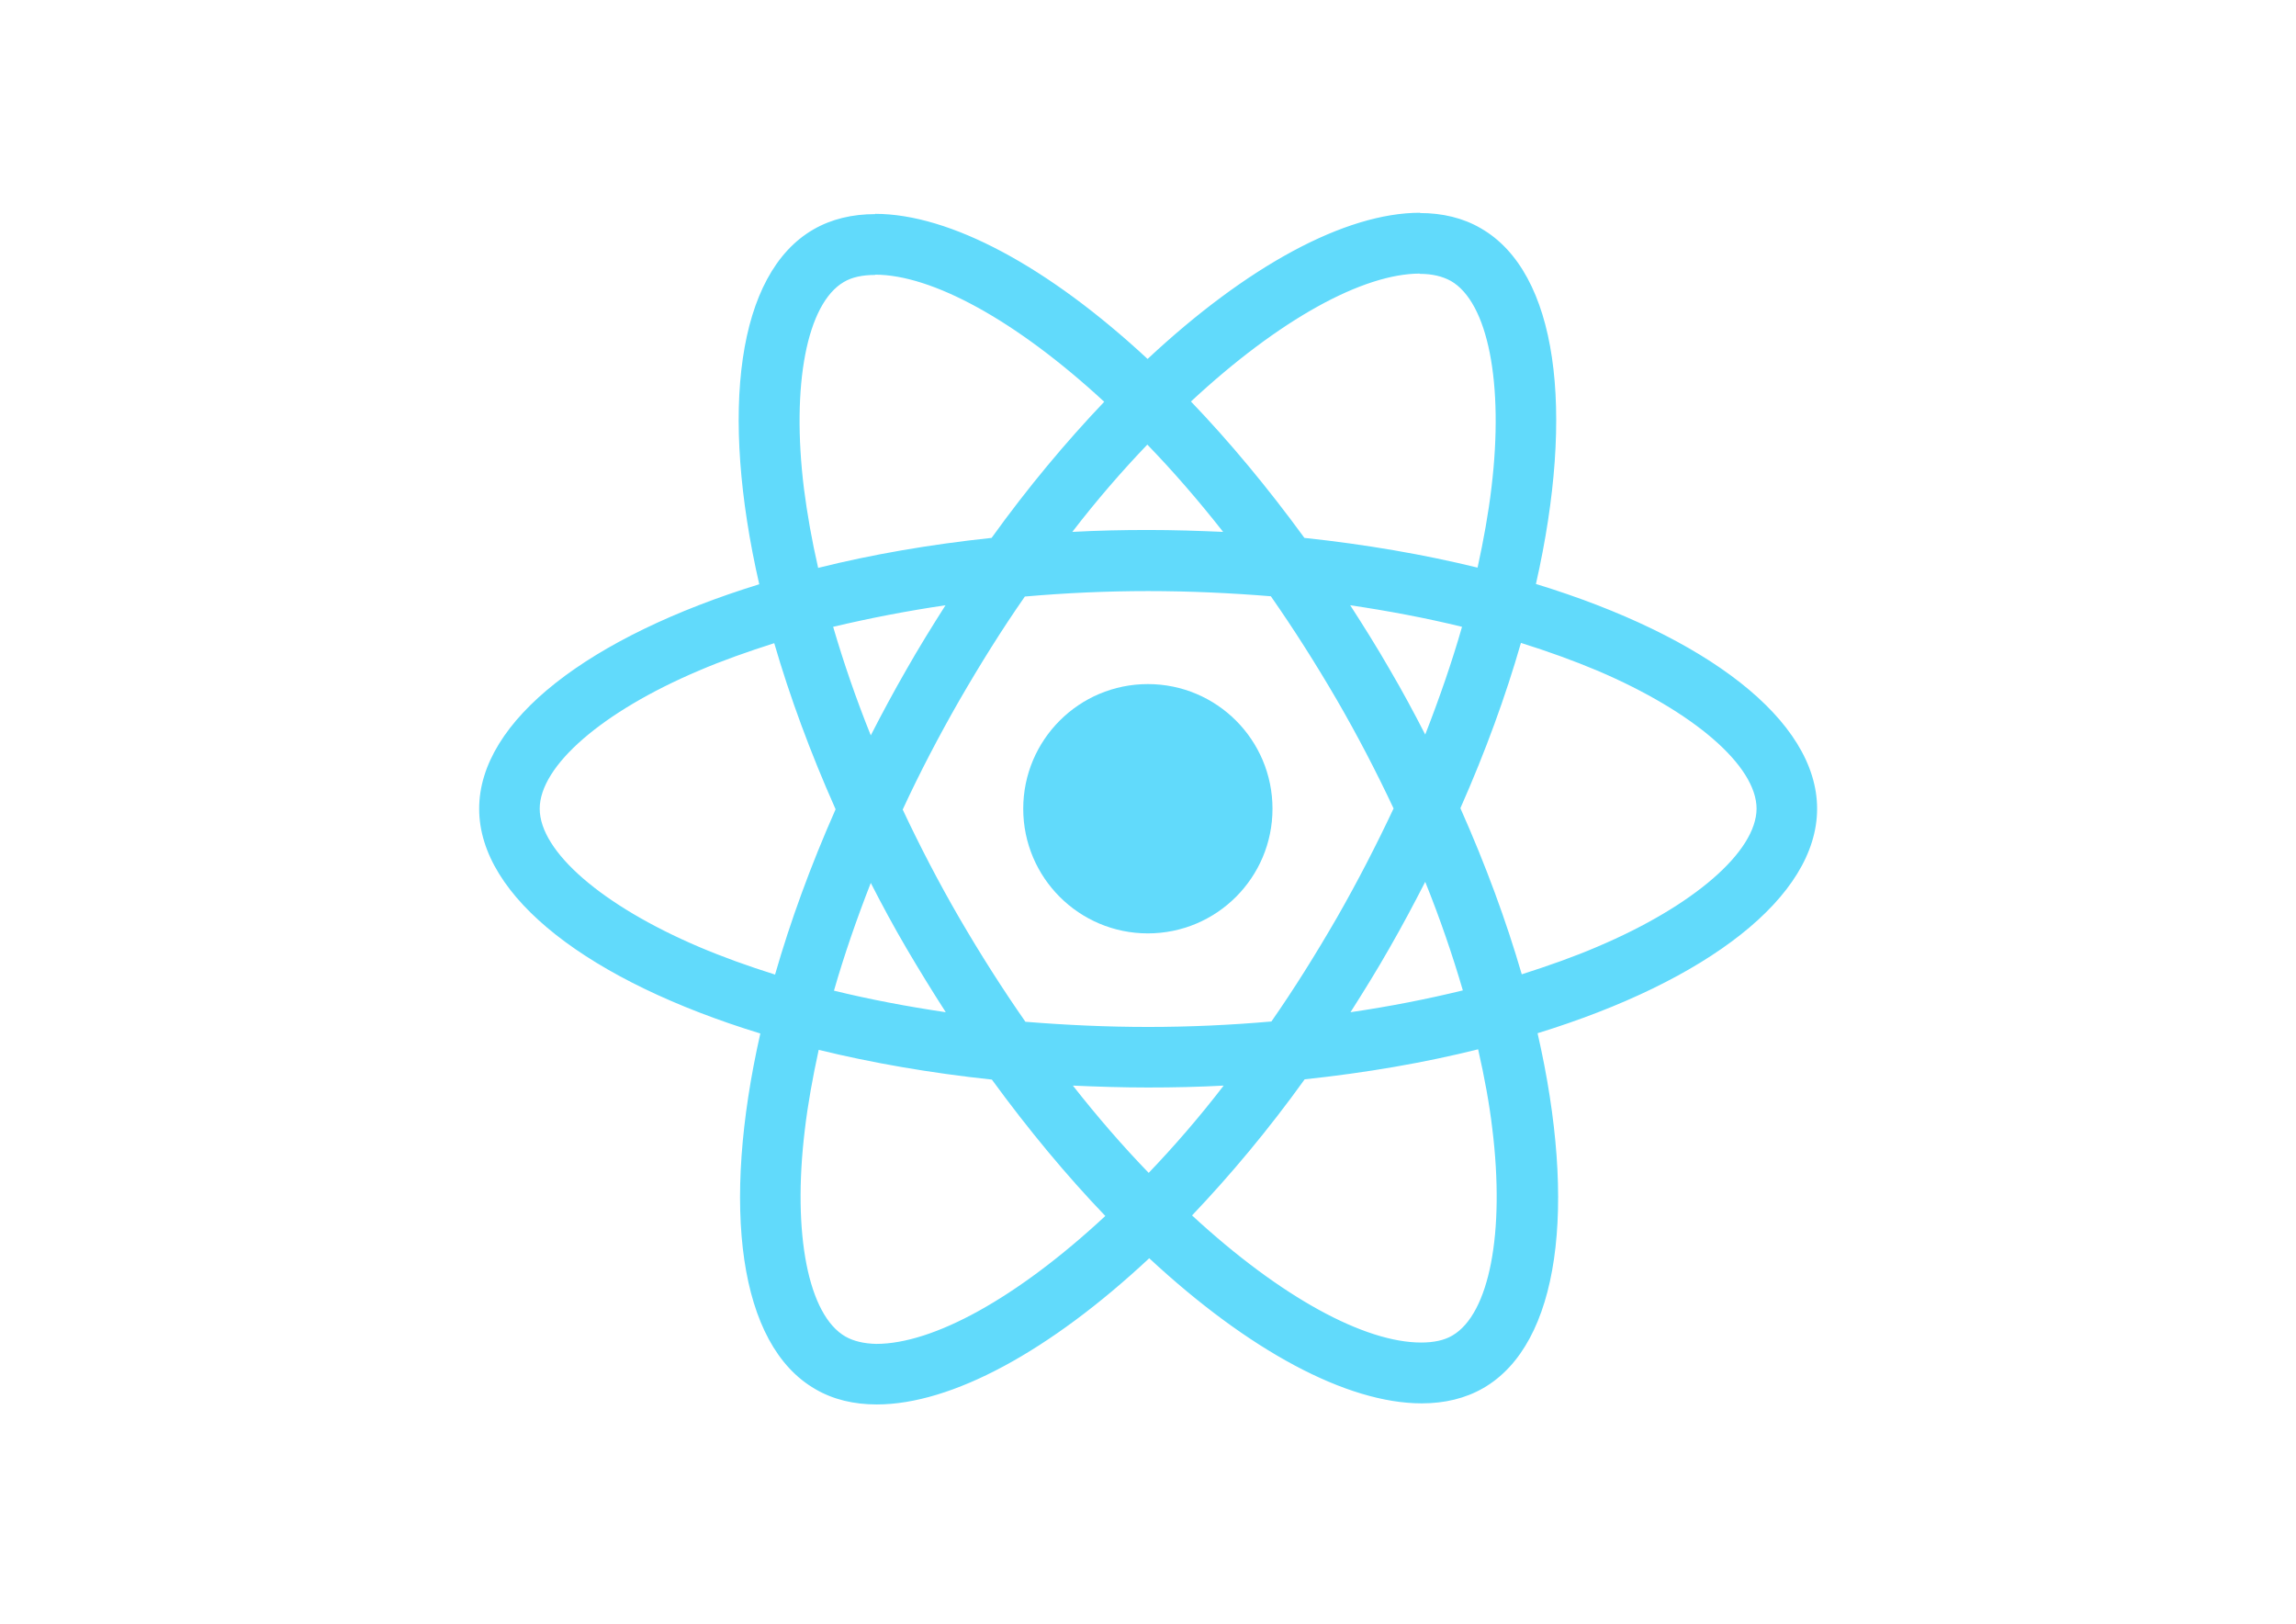
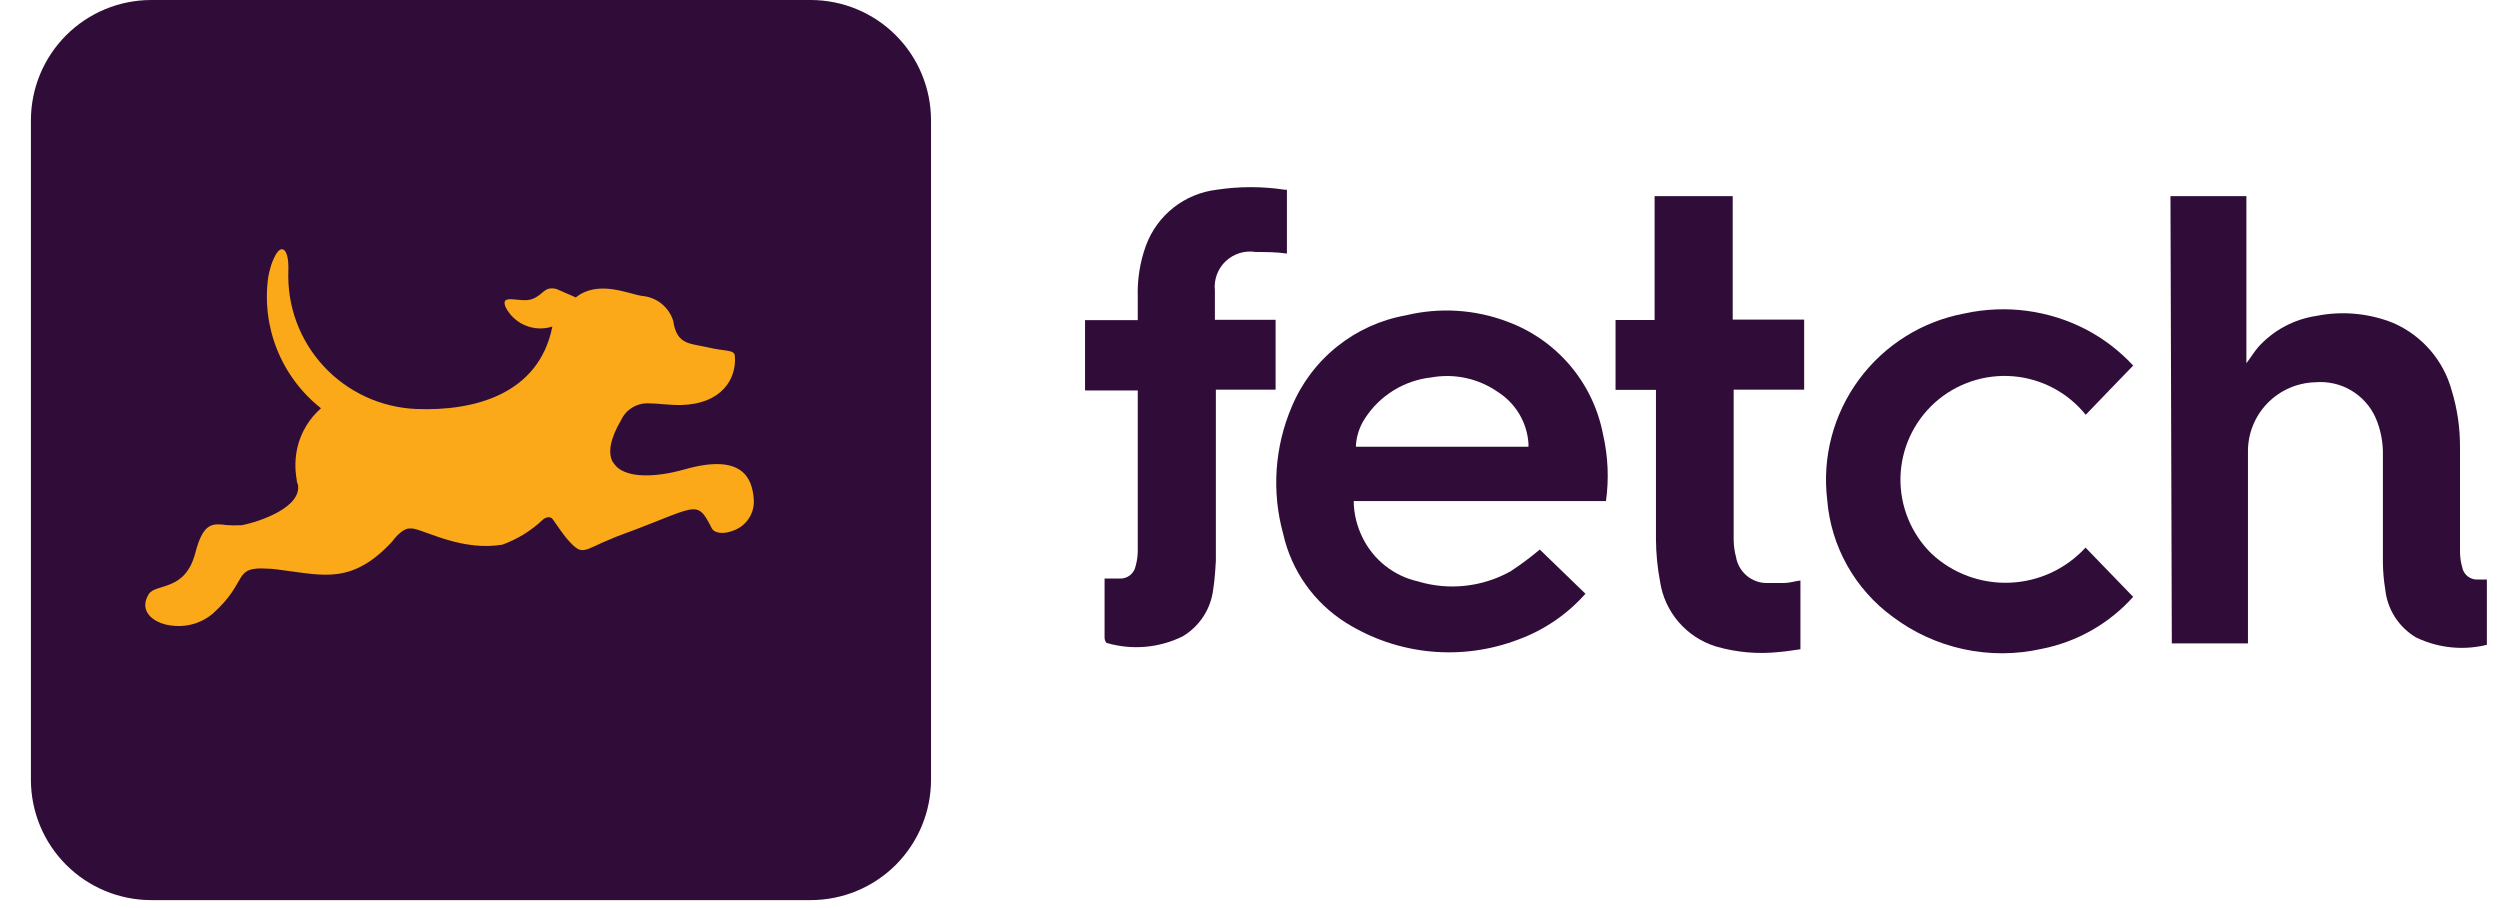
- <svg xmlns="http://www.w3.org/2000/svg" viewBox="0 0 841.9 595.3">
-   <g fill="#61DAFB">
-     <path d="M666.3 296.5c0-32.5-40.7-63.3-103.1-82.4 14.4-63.6 8-114.2-20.2-130.4-6.5-3.8-14.1-5.6-22.4-5.6v22.3c4.6 0 8.3.9 11.4 2.6 13.6 7.8 19.5 37.5 14.9 75.7-1.1 9.4-2.9 19.3-5.1 29.4-19.6-4.8-41-8.5-63.5-10.9-13.5-18.5-27.5-35.3-41.6-50 32.6-30.3 63.2-46.9 84-46.9V78c-27.5 0-63.5 19.6-99.9 53.6-36.4-33.8-72.4-53.2-99.9-53.2v22.3c20.7 0 51.4 16.5 84 46.6-14 14.7-28 31.4-41.3 49.9-22.6 2.4-44 6.1-63.6 11-2.3-10-4-19.7-5.2-29-4.7-38.2 1.1-67.9 14.6-75.8 3-1.8 6.9-2.6 11.5-2.6V78.5c-8.4 0-16 1.8-22.6 5.6-28.1 16.2-34.4 66.7-19.9 130.1-62.2 19.2-102.7 49.9-102.7 82.3 0 32.5 40.7 63.3 103.1 82.4-14.4 63.6-8 114.2 20.2 130.4 6.5 3.8 14.1 5.6 22.5 5.6 27.5 0 63.5-19.6 99.9-53.6 36.4 33.8 72.4 53.2 99.9 53.2 8.4 0 16-1.8 22.6-5.6 28.1-16.2 34.4-66.7 19.9-130.1 62-19.1 102.5-49.9 102.5-82.3zm-130.2-66.7c-3.7 12.9-8.3 26.2-13.5 39.5-4.1-8-8.4-16-13.1-24-4.6-8-9.5-15.8-14.4-23.4 14.2 2.1 27.9 4.7 41 7.9zm-45.8 106.5c-7.8 13.5-15.8 26.3-24.1 38.2-14.9 1.3-30 2-45.2 2-15.1 0-30.2-.7-45-1.9-8.3-11.9-16.4-24.6-24.2-38-7.6-13.1-14.5-26.4-20.8-39.8 6.2-13.4 13.2-26.8 20.7-39.9 7.8-13.5 15.8-26.3 24.1-38.2 14.9-1.3 30-2 45.2-2 15.1 0 30.2.7 45 1.9 8.3 11.9 16.4 24.6 24.2 38 7.6 13.1 14.5 26.4 20.8 39.8-6.3 13.4-13.2 26.8-20.7 39.9zm32.3-13c5.4 13.4 10 26.8 13.8 39.8-13.1 3.2-26.9 5.9-41.2 8 4.9-7.7 9.8-15.6 14.4-23.7 4.6-8 8.9-16.1 13-24.1zM421.2 430c-9.3-9.6-18.6-20.3-27.8-32 9 .4 18.2.7 27.5.7 9.4 0 18.7-.2 27.8-.7-9 11.7-18.3 22.4-27.5 32zm-74.4-58.9c-14.2-2.1-27.9-4.7-41-7.9 3.7-12.9 8.3-26.2 13.5-39.5 4.1 8 8.4 16 13.1 24 4.7 8 9.5 15.8 14.4 23.4zM420.7 163c9.3 9.6 18.6 20.3 27.8 32-9-.4-18.2-.7-27.5-.7-9.4 0-18.7.2-27.8.7 9-11.7 18.3-22.4 27.5-32zm-74 58.9c-4.9 7.7-9.8 15.6-14.4 23.7-4.6 8-8.9 16-13 24-5.4-13.4-10-26.8-13.8-39.8 13.1-3.1 26.9-5.8 41.2-7.9zm-90.5 125.2c-35.4-15.1-58.3-34.9-58.3-50.6 0-15.7 22.9-35.6 58.3-50.6 8.6-3.7 18-7 27.7-10.1 5.7 19.6 13.2 40 22.5 60.9-9.2 20.8-16.6 41.1-22.2 60.6-9.9-3.1-19.3-6.5-28-10.2zM310 490c-13.6-7.8-19.5-37.5-14.9-75.7 1.1-9.4 2.9-19.3 5.1-29.4 19.6 4.8 41 8.5 63.5 10.9 13.5 18.5 27.5 35.3 41.6 50-32.6 30.3-63.2 46.9-84 46.9-4.5-.1-8.3-1-11.3-2.7zm237.2-76.2c4.7 38.2-1.1 67.9-14.6 75.8-3 1.8-6.9 2.6-11.5 2.6-20.7 0-51.4-16.5-84-46.6 14-14.7 28-31.4 41.3-49.9 22.6-2.4 44-6.1 63.6-11 2.3 10.1 4.1 19.8 5.2 29.1zm38.5-66.7c-8.6 3.7-18 7-27.7 10.1-5.7-19.6-13.2-40-22.5-60.9 9.2-20.8 16.6-41.1 22.2-60.6 9.9 3.1 19.3 6.5 28.1 10.2 35.4 15.1 58.3 34.9 58.3 50.6-.1 15.7-23 35.6-58.4 50.6zM320.8 78.4z" />
-     <circle cx="420.9" cy="296.5" r="45.7" />
-     <path d="M520.5 78.1z" />
+ <svg xmlns="http://www.w3.org/2000/svg" width="474" zoomAndPan="magnify" viewBox="0 0 355.5 129" height="172" preserveAspectRatio="xMidYMid meet" version="1.0">
+   <defs>
+     <clipPath id="60fed1b5f8">
+       <path d="M 308 27 L 353.633 27 L 353.633 93 L 308 93 Z M 308 27 " clip-rule="nonzero" />
+     </clipPath>
+     <clipPath id="843af8c937">
+       <path d="M 154.293 26 L 183 26 L 183 93 L 154.293 93 Z M 154.293 26 " clip-rule="nonzero" />
+     </clipPath>
+     <clipPath id="95a14e3c3e">
+       <path d="M 4.395 0 L 132.391 0 L 132.391 127.996 L 4.395 127.996 Z M 4.395 0 " clip-rule="nonzero" />
+     </clipPath>
+     <clipPath id="ff13ca1f37">
+       <path d="M 21.512 0 L 115.273 0 C 119.812 0 124.168 1.805 127.379 5.012 C 130.586 8.223 132.391 12.578 132.391 17.117 L 132.391 110.879 C 132.391 115.418 130.586 119.773 127.379 122.984 C 124.168 126.191 119.812 127.996 115.273 127.996 L 21.512 127.996 C 16.973 127.996 12.617 126.191 9.41 122.984 C 6.199 119.773 4.395 115.418 4.395 110.879 L 4.395 17.117 C 4.395 12.578 6.199 8.223 9.41 5.012 C 12.617 1.805 16.973 0 21.512 0 Z M 21.512 0 " clip-rule="nonzero" />
+     </clipPath>
+     <clipPath id="da140f96e3">
+       <path d="M 20 35.277 L 108 35.277 L 108 90 L 20 90 Z M 20 35.277 " clip-rule="nonzero" />
+     </clipPath>
+   </defs>
+   <g clip-path="url(#60fed1b5f8)">
+     <path fill="#300d38" d="M 308.641 27.891 L 319.438 27.891 L 319.438 51.648 C 320.078 50.816 320.523 50.066 321.078 49.402 C 323.242 46.98 326.191 45.395 329.406 44.918 C 333.055 44.188 336.836 44.535 340.293 45.914 C 342.324 46.793 344.133 48.121 345.578 49.793 C 347.023 51.465 348.074 53.445 348.648 55.578 C 349.43 58.156 349.82 60.832 349.812 63.523 C 349.812 68.508 349.812 73.492 349.812 78.477 C 349.82 79.207 349.922 79.934 350.121 80.637 C 350.207 81.156 350.488 81.625 350.902 81.953 C 351.316 82.281 351.84 82.441 352.367 82.406 C 353.035 82.406 353.703 82.406 354.422 82.406 C 354.422 82.574 354.422 82.77 354.422 82.988 C 354.422 85.594 354.422 88.223 354.422 90.852 C 354.422 91.102 354.23 91.543 354.09 91.574 C 350.574 92.559 346.824 92.223 343.539 90.633 C 342.328 89.91 341.305 88.914 340.547 87.727 C 339.789 86.539 339.32 85.191 339.18 83.793 C 338.973 82.539 338.859 81.27 338.848 80 C 338.848 74.934 338.848 69.863 338.848 64.797 C 338.898 62.953 338.547 61.121 337.82 59.426 C 337.098 57.793 335.875 56.422 334.332 55.516 C 332.789 54.605 331 54.203 329.211 54.359 C 326.625 54.434 324.172 55.52 322.383 57.387 C 320.594 59.254 319.617 61.746 319.66 64.328 C 319.66 73.023 319.66 81.715 319.66 90.41 L 319.66 91.488 L 308.832 91.488 Z M 308.641 27.891 " fill-opacity="1" fill-rule="nonzero" />
+   </g>
+   <path fill="#300d38" d="M 227.953 61.781 C 227.266 58.168 225.656 54.793 223.277 51.984 C 220.898 49.176 217.832 47.027 214.375 45.75 C 209.766 43.996 204.734 43.68 199.938 44.836 C 196.355 45.469 192.992 46.992 190.156 49.262 C 187.316 51.527 185.094 54.473 183.695 57.82 C 181.246 63.543 180.812 69.93 182.473 75.93 C 183.055 78.527 184.145 80.98 185.684 83.152 C 187.223 85.324 189.18 87.172 191.441 88.582 C 195.051 90.832 199.129 92.219 203.363 92.633 C 207.598 93.043 211.871 92.473 215.848 90.965 C 219.547 89.617 222.848 87.371 225.453 84.43 L 218.957 78.145 C 217.633 79.262 216.242 80.297 214.793 81.246 C 212.812 82.352 210.629 83.047 208.371 83.293 C 206.117 83.543 203.832 83.336 201.66 82.684 C 199.965 82.305 198.375 81.551 197.008 80.477 C 195.645 79.406 194.539 78.039 193.773 76.484 C 192.953 74.859 192.516 73.07 192.496 71.25 L 228.371 71.25 C 228.809 68.094 228.668 64.887 227.953 61.781 Z M 217.348 63.523 L 192.801 63.523 C 192.859 62.082 193.309 60.684 194.109 59.48 C 195.148 57.871 196.535 56.516 198.168 55.512 C 199.801 54.504 201.641 53.875 203.547 53.668 C 205.176 53.375 206.844 53.406 208.457 53.758 C 210.074 54.109 211.602 54.773 212.961 55.715 C 214.219 56.512 215.27 57.586 216.035 58.863 C 216.797 60.137 217.246 61.574 217.348 63.055 C 217.359 63.211 217.359 63.367 217.348 63.523 Z M 217.348 63.523 " fill-opacity="1" fill-rule="nonzero" />
+   <path fill="#300d38" d="M 303.336 51.98 L 302.809 52.531 C 300.727 54.691 298.645 56.824 296.59 58.984 C 295.324 57.414 293.754 56.117 291.973 55.176 C 290.191 54.234 288.23 53.664 286.223 53.504 C 284.211 53.344 282.188 53.598 280.277 54.246 C 278.367 54.895 276.609 55.922 275.113 57.273 C 273.617 58.625 272.414 60.266 271.578 62.094 C 270.742 63.926 270.289 65.91 270.246 67.922 C 270.207 69.934 270.578 71.93 271.344 73.793 C 272.105 75.656 273.242 77.344 274.684 78.754 C 276.172 80.137 277.922 81.211 279.832 81.918 C 281.742 82.621 283.773 82.941 285.809 82.859 C 287.84 82.777 289.84 82.293 291.684 81.438 C 293.531 80.582 295.188 79.367 296.562 77.867 L 303.336 84.871 C 299.926 88.68 295.363 91.273 290.34 92.266 C 286.688 93.09 282.895 93.105 279.23 92.316 C 275.566 91.527 272.117 89.949 269.129 87.695 C 266.473 85.754 264.27 83.266 262.664 80.402 C 261.059 77.535 260.09 74.355 259.828 71.082 C 259.098 65.004 260.719 58.879 264.363 53.949 C 268.004 49.023 273.391 45.664 279.43 44.559 C 285.262 43.297 291.352 44.109 296.645 46.855 C 299.148 48.172 301.414 49.906 303.336 51.98 Z M 303.336 51.98 " fill-opacity="1" fill-rule="nonzero" />
+   <path fill="#300d38" d="M 256.023 82.547 L 256.023 92.32 C 255.051 92.457 254.082 92.625 253.082 92.707 C 250.043 93.047 246.965 92.781 244.027 91.934 C 241.965 91.301 240.121 90.098 238.711 88.469 C 237.305 86.836 236.383 84.84 236.062 82.715 C 235.688 80.73 235.492 78.719 235.477 76.703 C 235.477 69.949 235.477 63.191 235.477 56.438 L 235.477 55.441 L 229.73 55.441 L 229.73 45.5 L 235.285 45.5 L 235.285 27.891 L 246.391 27.891 L 246.391 45.445 L 256.551 45.445 L 256.551 55.414 L 246.527 55.414 C 246.527 55.715 246.527 55.91 246.527 56.105 C 246.527 63.027 246.527 69.93 246.527 76.816 C 246.543 77.621 246.652 78.418 246.859 79.195 C 247.035 80.242 247.578 81.191 248.391 81.871 C 249.207 82.555 250.238 82.922 251.305 82.906 L 253.637 82.906 C 254.414 82.906 255.191 82.656 256.023 82.547 Z M 256.023 82.547 " fill-opacity="1" fill-rule="nonzero" />
+   <g clip-path="url(#843af8c937)">
+     <path fill="#300d38" d="M 161.789 78.34 C 161.785 79.07 161.684 79.793 161.484 80.496 C 161.383 81.012 161.102 81.477 160.688 81.801 C 160.277 82.125 159.762 82.293 159.234 82.27 L 157.07 82.27 C 157.07 82.438 157.07 82.629 157.07 82.824 C 157.07 85.594 157.07 88.086 157.07 90.715 C 157.07 90.965 157.234 91.406 157.402 91.434 C 160.984 92.477 164.828 92.141 168.176 90.492 C 169.387 89.77 170.41 88.777 171.168 87.59 C 171.926 86.402 172.391 85.055 172.535 83.652 C 172.758 82.406 172.895 79.777 172.895 79.777 L 172.895 55.414 L 181.391 55.414 L 181.391 45.473 L 172.758 45.473 C 172.758 44.004 172.758 42.703 172.758 41.32 C 172.672 40.551 172.77 39.77 173.039 39.043 C 173.305 38.316 173.738 37.664 174.305 37.133 C 174.871 36.602 175.551 36.207 176.293 35.984 C 177.035 35.758 177.82 35.707 178.586 35.836 C 180.031 35.836 181.504 35.836 183 36.059 L 183 26.977 L 182.668 26.977 C 179.477 26.492 176.227 26.492 173.035 26.977 C 170.781 27.242 168.648 28.125 166.867 29.527 C 165.09 30.93 163.734 32.801 162.953 34.922 C 162.109 37.246 161.715 39.707 161.789 42.176 L 161.789 45.527 L 154.293 45.527 L 154.293 55.523 L 161.789 55.523 Z M 161.789 78.34 " fill-opacity="1" fill-rule="nonzero" />
+   </g>
+   <g clip-path="url(#95a14e3c3e)">
+     <g clip-path="url(#ff13ca1f37)">
+       <path fill="#300d38" d="M 4.395 0 L 132.391 0 L 132.391 127.996 L 4.395 127.996 Z M 4.395 0 " fill-opacity="1" fill-rule="nonzero" />
+     </g>
+   </g>
+   <g clip-path="url(#da140f96e3)">
+     <path fill="#fba919" d="M 107.184 70.98 C 106.969 67.996 105.574 64.426 97.406 66.73 C 93.195 67.926 89.309 67.98 87.645 66.336 C 87.449 66.109 87.262 65.871 87.09 65.625 C 86.461 64.355 86.73 62.43 88.324 59.734 C 88.672 58.984 89.234 58.355 89.945 57.934 C 90.652 57.508 91.477 57.309 92.301 57.359 C 93.609 57.359 95.094 57.625 96.902 57.59 C 102.582 57.449 104.75 53.914 104.5 50.664 C 104.5 49.684 103.137 49.988 100.664 49.398 C 98.191 48.809 96.242 49.113 95.738 45.648 C 95.441 44.676 94.855 43.816 94.062 43.18 C 93.266 42.543 92.297 42.16 91.281 42.078 C 89.293 41.777 85.047 39.758 81.879 42.293 L 79.137 41.098 C 77.344 40.652 77.344 41.902 75.68 42.523 C 74.016 43.148 71.078 41.613 71.883 43.648 C 72.477 44.832 73.473 45.766 74.695 46.273 C 75.918 46.785 77.285 46.844 78.547 46.434 C 76.594 56.254 67.137 58.465 59.258 58.16 C 54.227 57.969 49.477 55.789 46.055 52.109 C 42.633 48.426 40.816 43.543 41.004 38.527 C 41.113 35.512 40.129 34.637 39.215 36.207 C 38.848 36.867 38.57 37.578 38.391 38.312 C 38.301 38.617 38.23 38.957 38.156 39.312 C 37.652 42.816 38.074 46.391 39.391 49.68 C 40.703 52.969 42.859 55.855 45.645 58.055 C 44 59.5 42.836 61.414 42.312 63.535 C 41.953 65.062 41.91 66.648 42.188 68.195 C 42.188 68.605 42.348 68.836 42.348 68.836 C 43.031 72.086 36.977 74.191 34.344 74.691 L 33.77 74.691 C 33.418 74.719 33.066 74.719 32.715 74.691 C 32.324 74.684 31.934 74.645 31.551 74.586 C 29.953 74.461 28.789 74.711 27.77 78.637 C 26.336 84.152 22.164 82.922 21.16 84.473 C 19.586 86.973 21.93 88.848 24.922 89.008 C 26.879 89.141 28.812 88.5 30.297 87.223 C 35.453 82.582 32.98 80.527 38.105 80.867 C 38.75 80.867 39.535 80.992 40.469 81.117 C 46.145 81.848 50.176 83.027 55.766 77.012 C 56.102 76.547 56.492 76.121 56.93 75.746 C 57.215 75.504 57.543 75.316 57.895 75.191 C 58.223 75.129 58.555 75.129 58.879 75.191 C 61.047 75.691 65.918 78.352 71.418 77.457 C 73.574 76.68 75.543 75.465 77.203 73.887 C 77.203 73.887 78.082 73.121 78.637 73.887 C 79.191 74.656 80.121 76.102 80.945 76.977 C 82.898 79.102 82.934 78.227 87.09 76.547 C 87.5 76.371 87.949 76.191 88.449 76.012 C 99.195 72.086 99.035 70.816 101.203 75.102 C 101.598 75.887 102.992 75.977 104.301 75.441 C 105.207 75.117 105.98 74.504 106.5 73.695 C 107.02 72.891 107.262 71.934 107.184 70.98 Z M 107.184 70.98 " fill-opacity="1" fill-rule="nonzero" />
  </g>
</svg>
